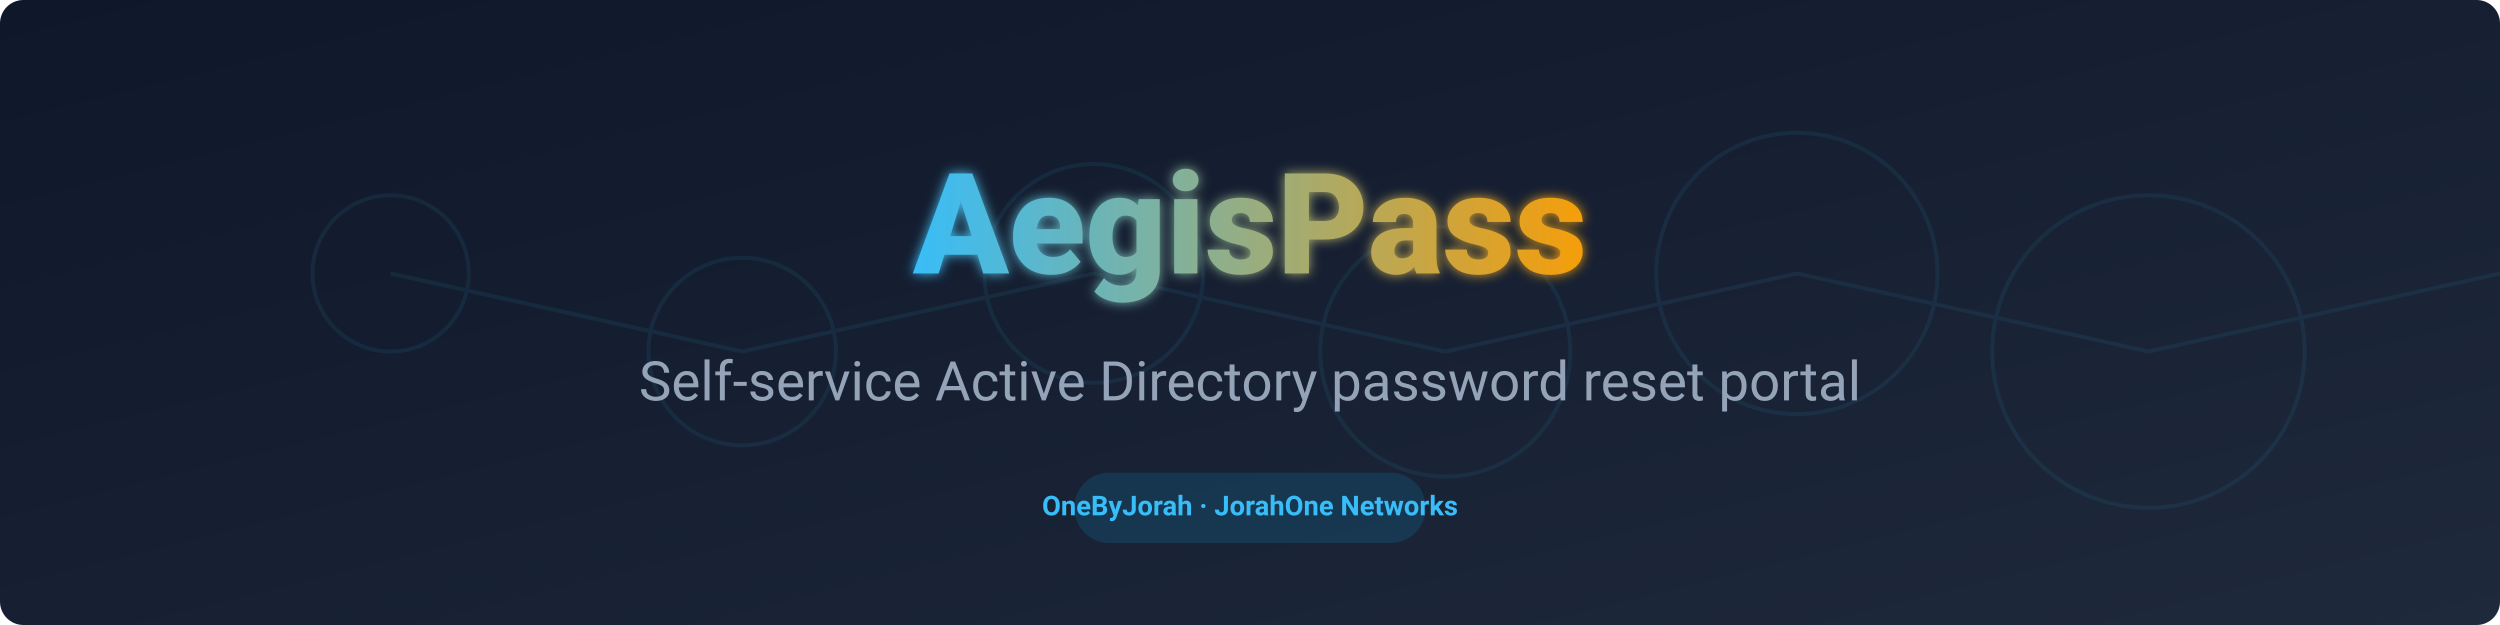
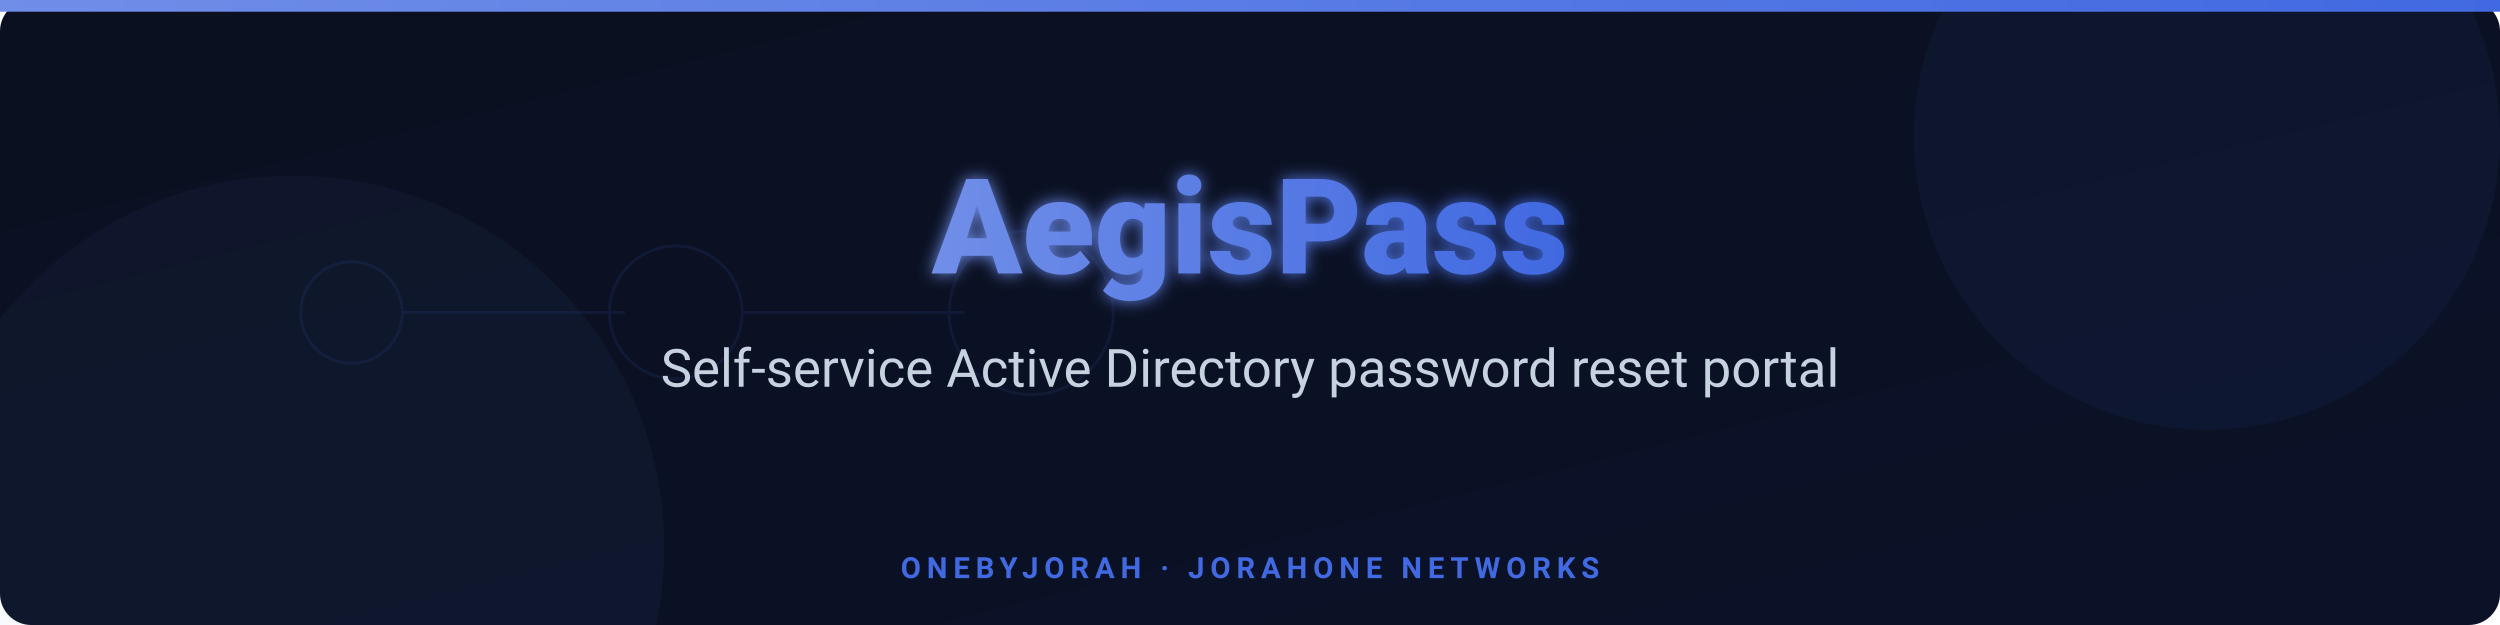
- <svg xmlns="http://www.w3.org/2000/svg" viewBox="0 0 1280 320" width="1280" height="320">
+ <svg xmlns="http://www.w3.org/2000/svg" viewBox="0 0 1280 320" width="1280" height="320" role="img" aria-label="AegisPass">
  <defs>
    <linearGradient id="bg" x1="0%" y1="0%" x2="100%" y2="100%">
-       <stop offset="0%" style="stop-color:#0f172a;stop-opacity:1" />
-       <stop offset="100%" style="stop-color:#1e293b;stop-opacity:1" />
+       <stop offset="0%" stop-color="#0b1020" />
+       <stop offset="100%" stop-color="#0b1228" />
    </linearGradient>
    <linearGradient id="accent" x1="0%" y1="0%" x2="100%" y2="0%">
-       <stop offset="0%" style="stop-color:#38bdf8;stop-opacity:1" />
-       <stop offset="100%" style="stop-color:#f59e0b;stop-opacity:1" />
+       <stop offset="0%" stop-color="#708ee8" />
+       <stop offset="100%" stop-color="#4169e1" />
    </linearGradient>
    <filter id="glow" x="-20%" y="-20%" width="140%" height="140%">
-       <feGaussianBlur stdDeviation="3" result="blur" />
-       <feComposite in="SourceGraphic" in2="blur" operator="over" />
+       <feGaussianBlur stdDeviation="4" result="b" />
+       <feComposite in="SourceGraphic" in2="b" operator="over" />
    </filter>
  </defs>
-   <rect width="1280" height="320" fill="url(#bg)" rx="12" />
-   <g opacity="0.08" stroke="#38bdf8" stroke-width="2" fill="none">
-     <circle cx="200" cy="140" r="40" />
-     <line x1="200" y1="140" x2="380" y2="180" />
-     <circle cx="380" cy="180" r="48" />
-     <line x1="380" y1="180" x2="560" y2="140" />
-     <circle cx="560" cy="140" r="56" />
-     <line x1="560" y1="140" x2="740" y2="180" />
-     <circle cx="740" cy="180" r="64" />
-     <line x1="740" y1="180" x2="920" y2="140" />
-     <circle cx="920" cy="140" r="72" />
-     <line x1="920" y1="140" x2="1100" y2="180" />
-     <circle cx="1100" cy="180" r="80" />
-     <line x1="1100" y1="180" x2="1280" y2="140" />
+   <rect width="1280" height="320" rx="16" fill="url(#bg)" />
+   <rect x="0" y="0" width="1280" height="6" fill="url(#accent)" />
+   <circle cx="1130" cy="70" r="150" fill="#4169e1" opacity="0.06" />
+   <circle cx="150" cy="280" r="190" fill="#708ee8" opacity="0.05" />
+   <g opacity="0.10" stroke="#4169e1" stroke-width="1.5" fill="none">
+     <circle cx="180" cy="160" r="26" />
+     <line x1="206" y1="160" x2="320" y2="160" />
+     <circle cx="346" cy="160" r="34" />
+     <line x1="380" y1="160" x2="494" y2="160" />
+     <circle cx="528" cy="160" r="42" />
  </g>
-   <text x="640" y="140" font-family="-apple-system,BlinkMacSystemFont,Segoe UI,Roboto,Helvetica,Arial,sans-serif" font-size="72" font-weight="800" fill="url(#accent)" text-anchor="middle" filter="url(#glow)">AegisPass</text>
-   <text x="640" y="205" font-family="-apple-system,BlinkMacSystemFont,Segoe UI,Roboto,Helvetica,Arial,sans-serif" font-size="28" fill="#94a3b8" text-anchor="middle">Self-service Active Directory password reset portal</text>
-   <g transform="translate(640, 260)" text-anchor="middle">
-     <rect x="-90" y="-18" width="180" height="36" rx="18" fill="#0ea5e9" opacity="0.15" />
-     <text font-family="-apple-system,BlinkMacSystemFont,Segoe UI,Roboto,Helvetica,Arial,sans-serif" font-size="14" font-weight="600" fill="#38bdf8" dominant-baseline="middle">OneByJorah · JorahOne Networks</text>
-   </g>
+   <text x="640" y="140" font-family="-apple-system,BlinkMacSystemFont,Segoe UI,Roboto,Helvetica,Arial,sans-serif" font-size="68" font-weight="800" fill="url(#accent)" text-anchor="middle" filter="url(#glow)">AegisPass</text>
+   <text x="640" y="198" font-family="-apple-system,BlinkMacSystemFont,Segoe UI,Roboto,Helvetica,Arial,sans-serif" font-size="27" fill="#c7d2e0" text-anchor="middle">Self-service Active Directory password reset portal</text>
+   <text x="640" y="252" font-family="-apple-system,BlinkMacSystemFont,Segoe UI,Roboto,Helvetica,Arial,sans-serif" font-size="18" fill="#708ee8" opacity="0.85" text-anchor="middle" />
+   <text x="640" y="296" font-family="-apple-system,BlinkMacSystemFont,Segoe UI,Roboto,Helvetica,Arial,sans-serif" font-size="15" font-weight="600" fill="#4169e1" letter-spacing="3" text-anchor="middle">ONEBYJORAH  ·  JORAHONE NETWORKS</text>
</svg>
